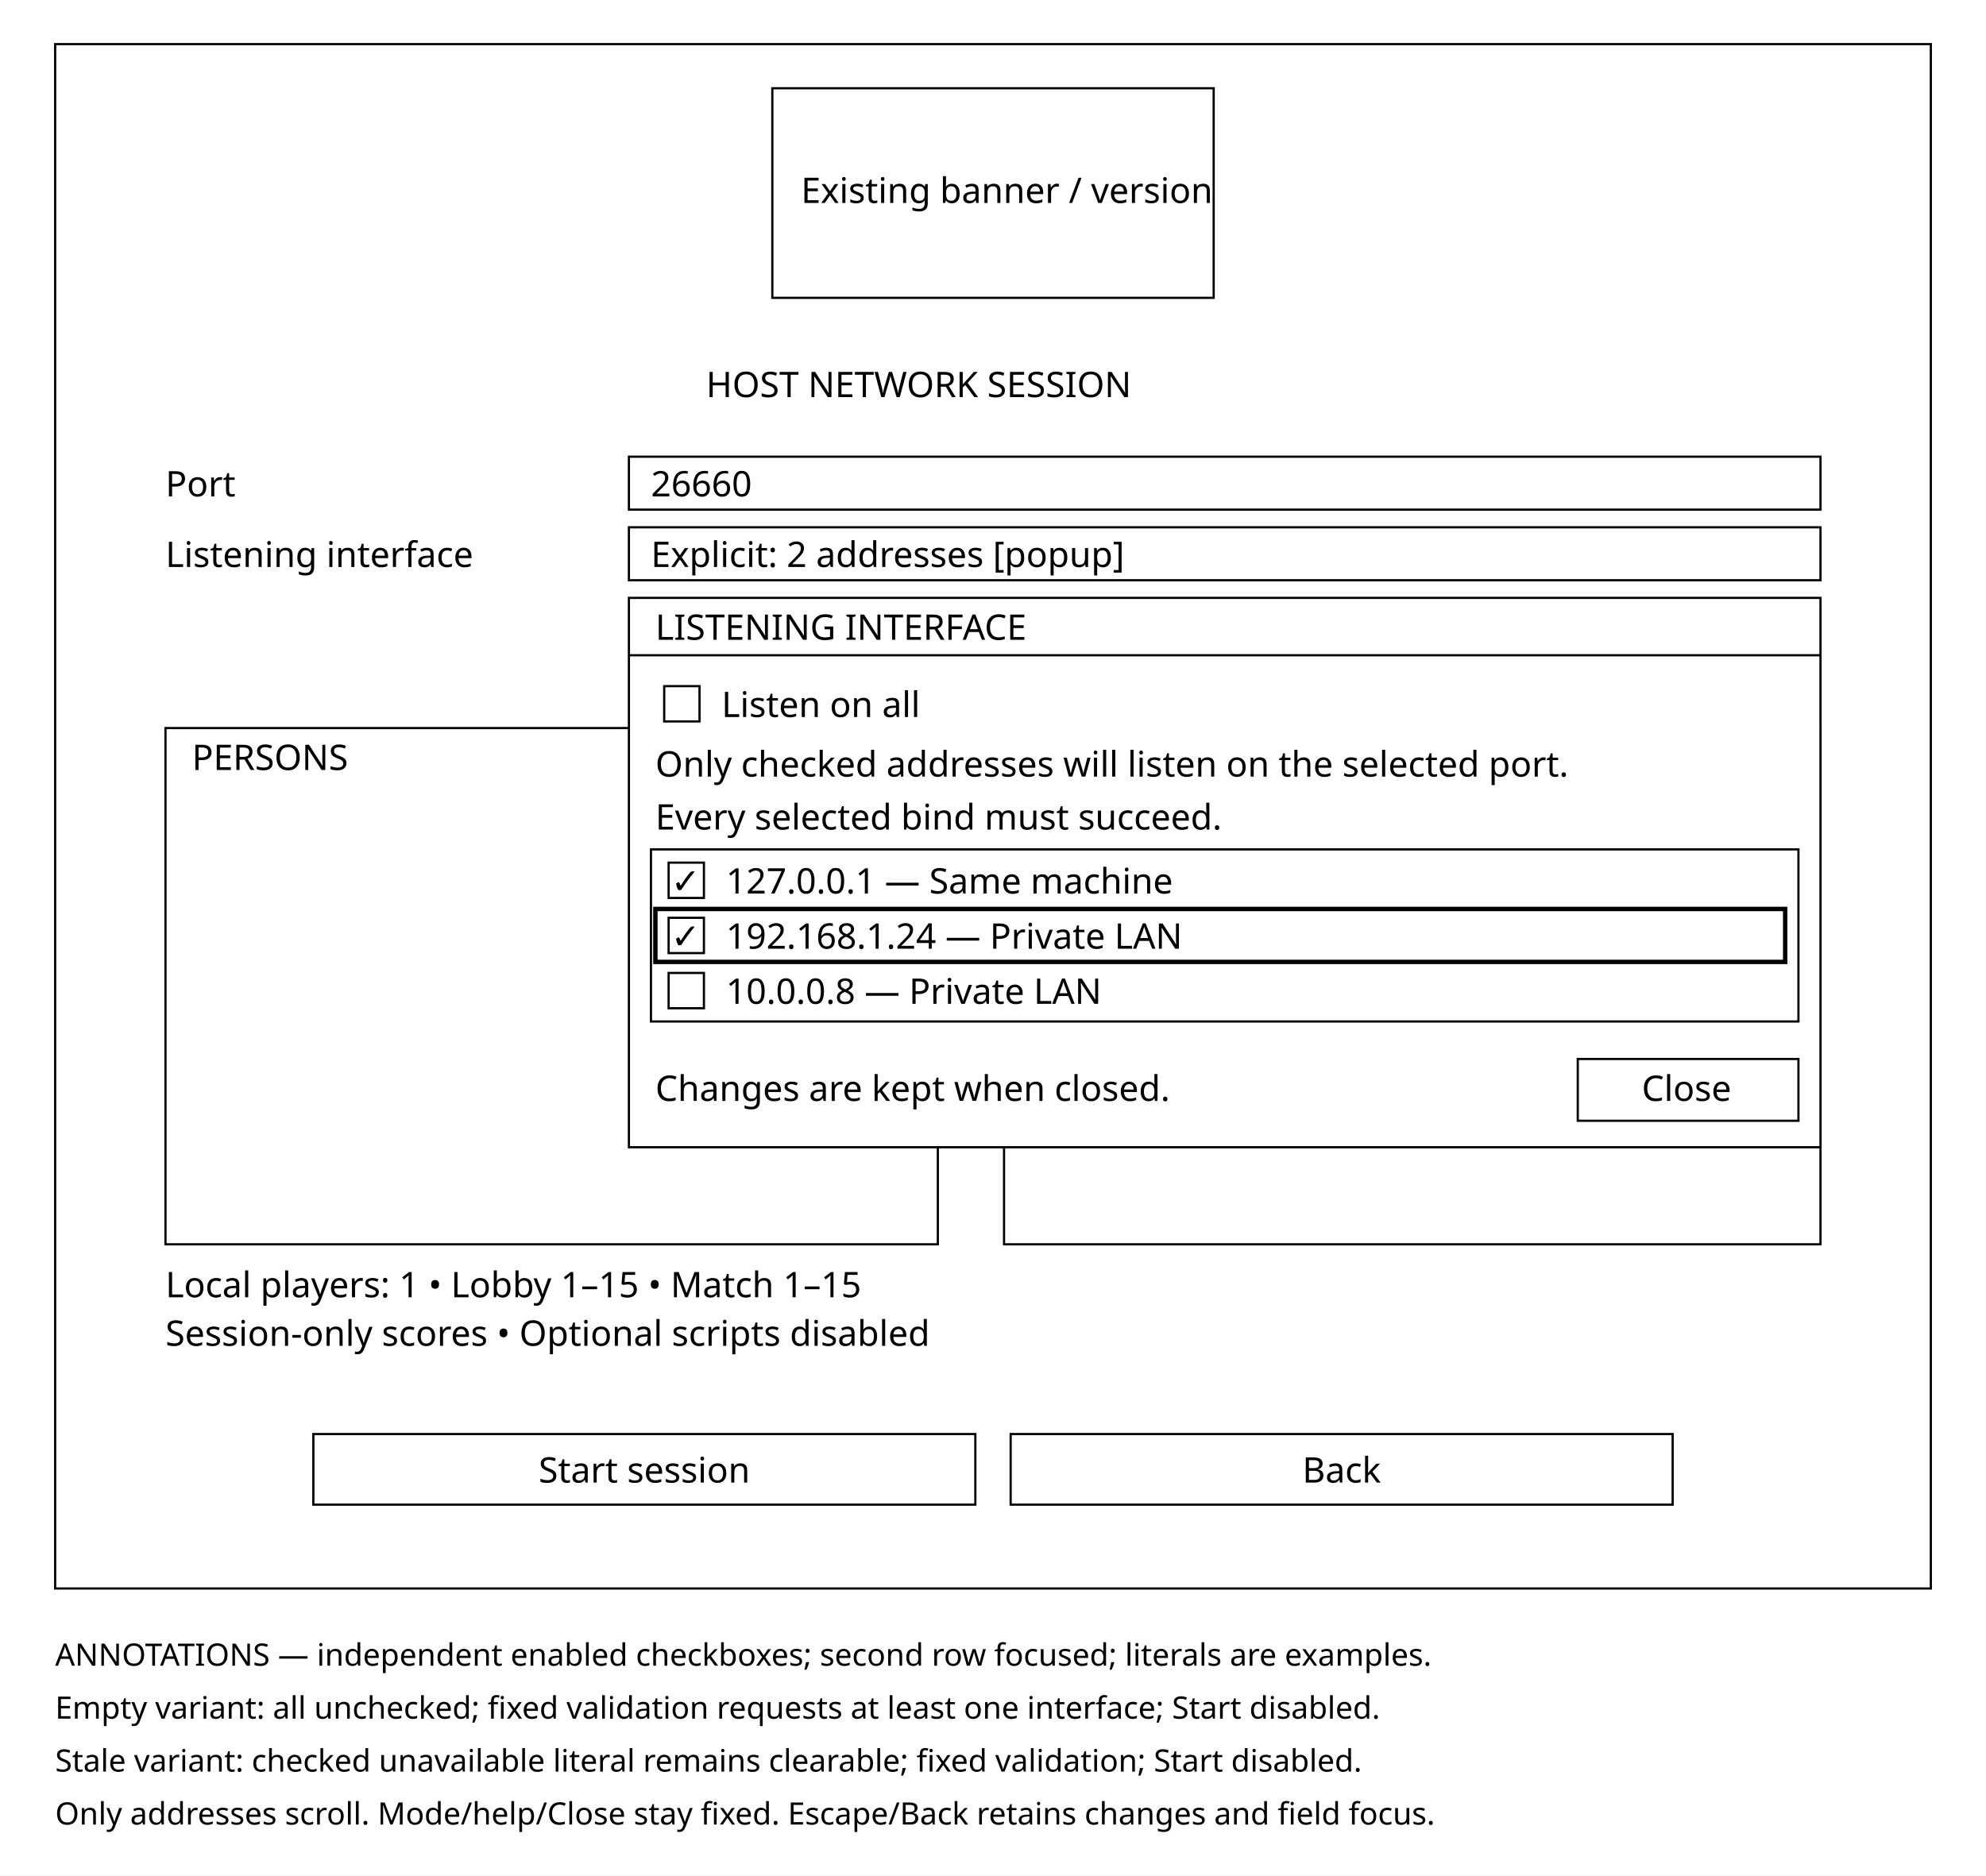
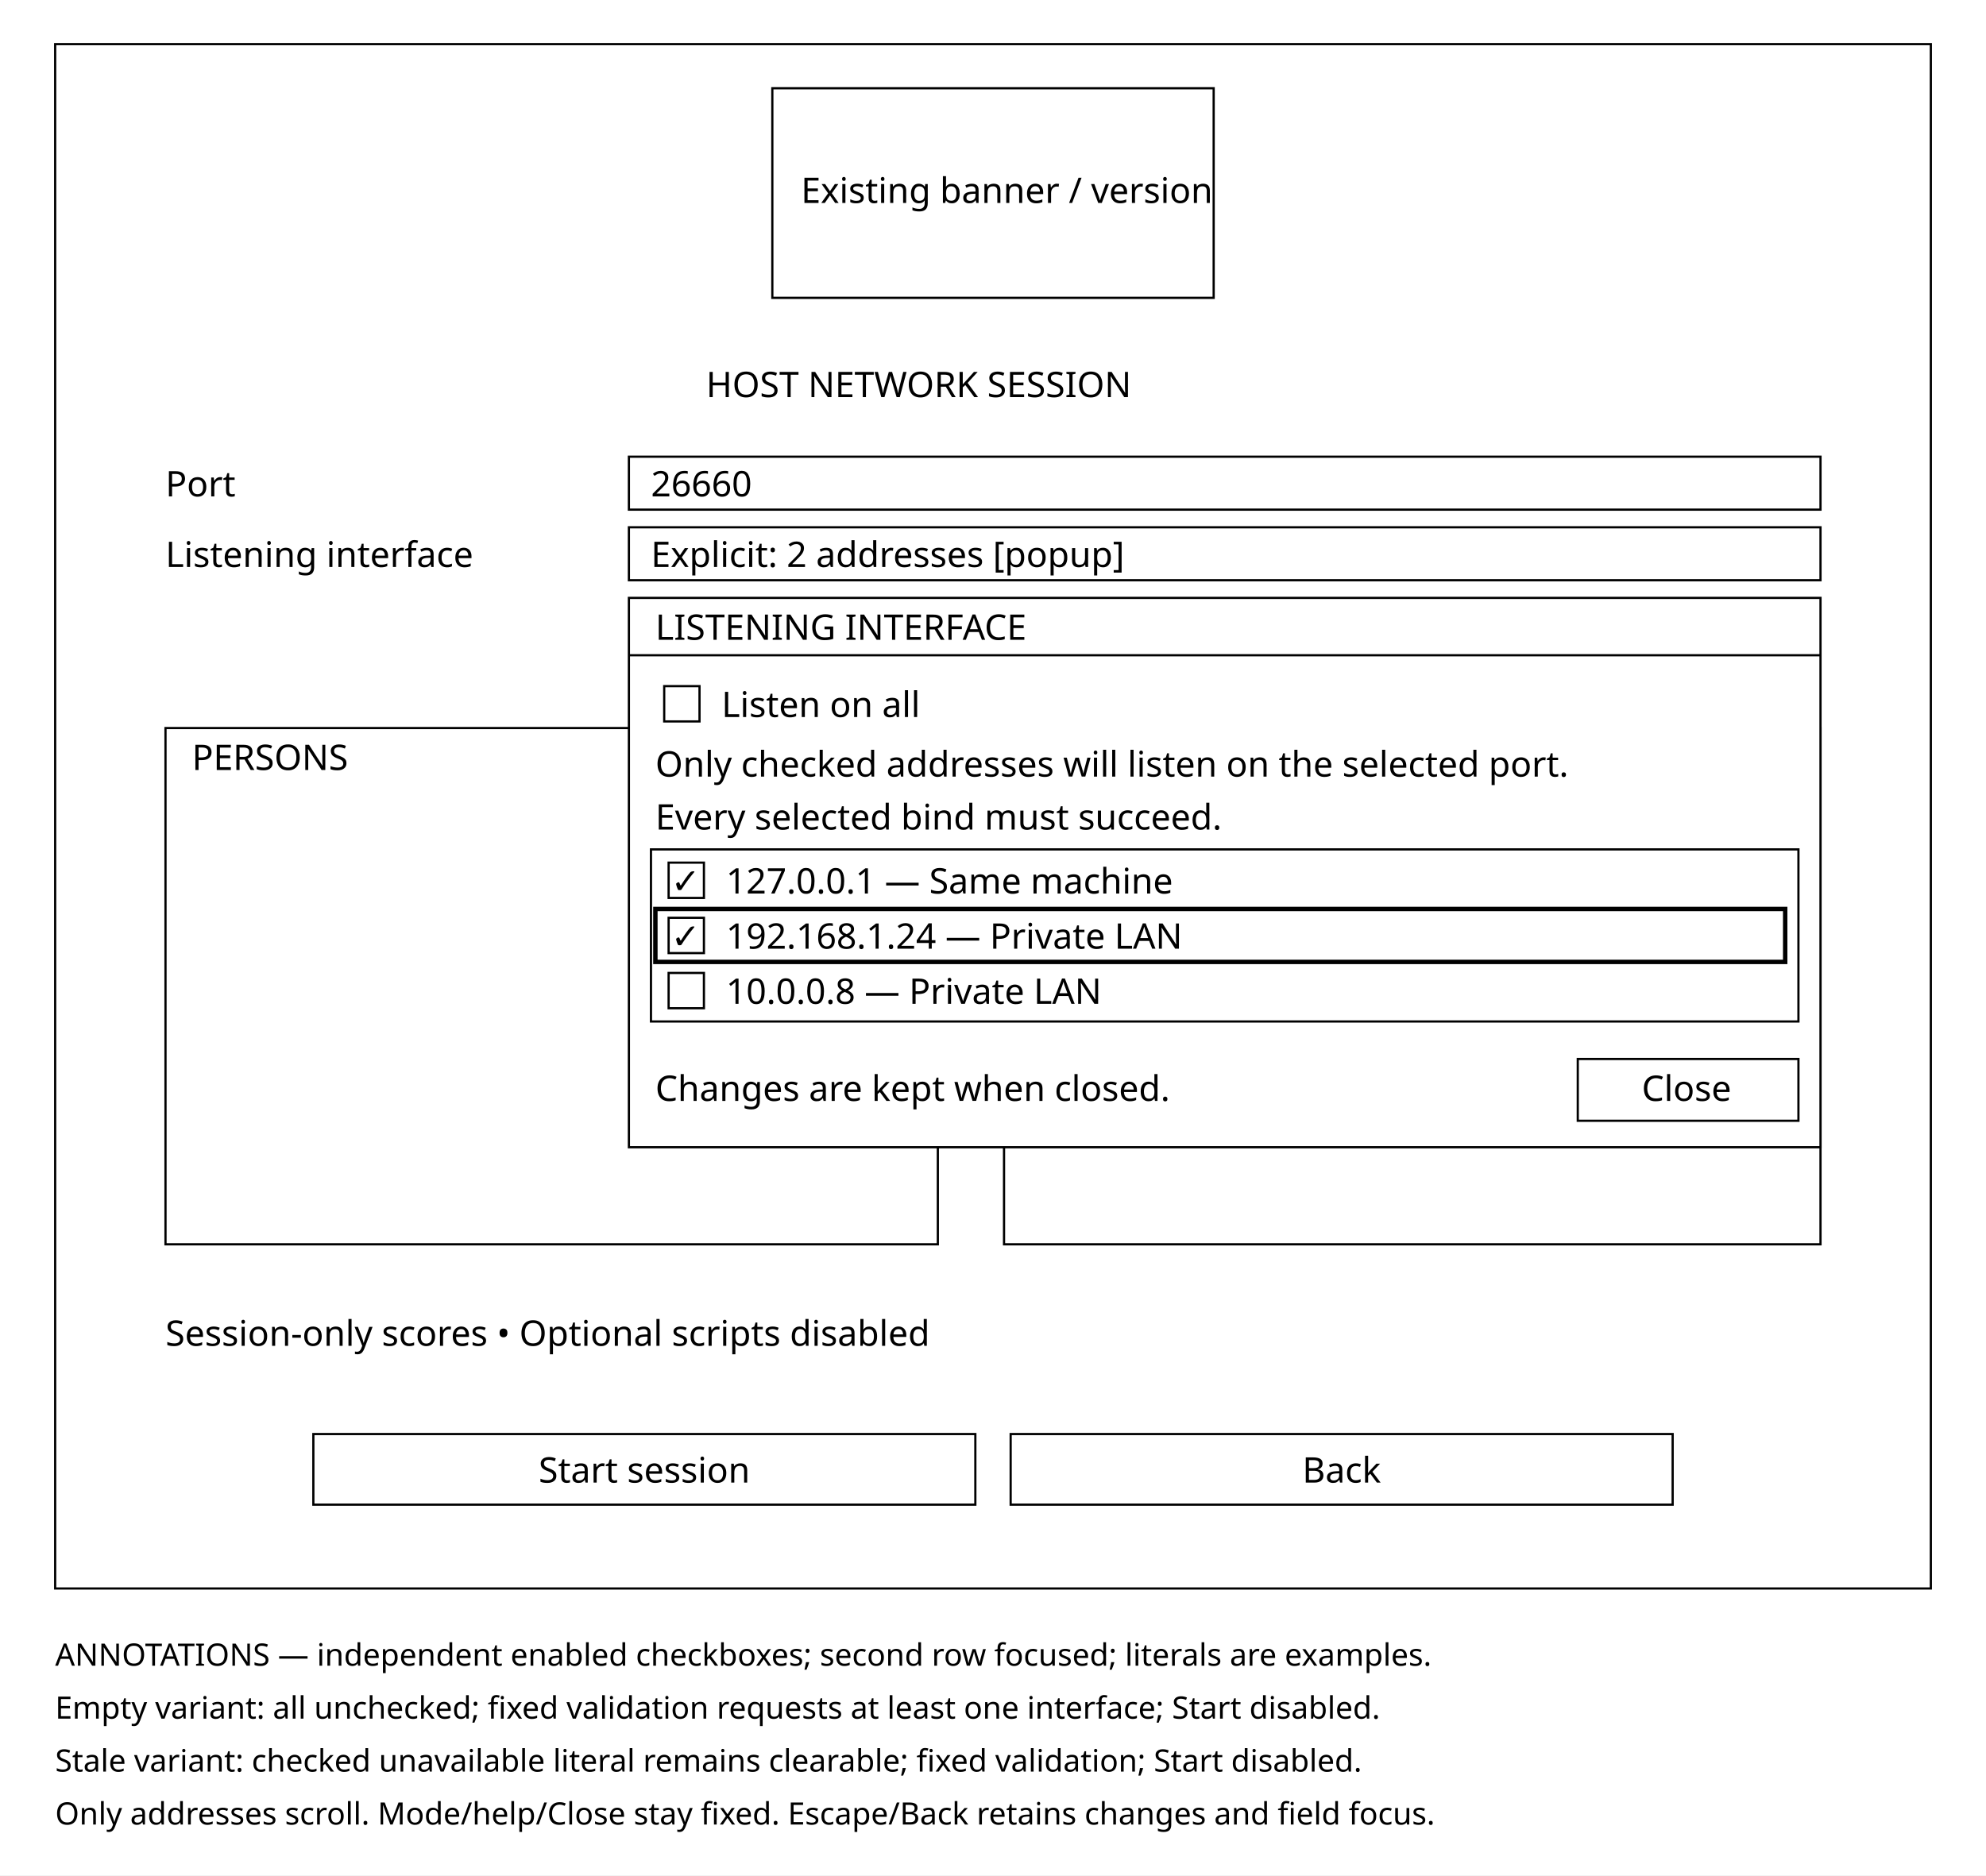
<svg xmlns="http://www.w3.org/2000/svg" width="900" height="850" viewBox="0 0 900 850">
  <rect width="900" height="850" fill="white" />
  <g fill="none" stroke="black">
    <rect x="25" y="20" width="850" height="700" />
    <rect x="350" y="40" width="200" height="95" />
    <rect x="285" y="207" width="540" height="24" />
    <rect x="285" y="239" width="540" height="24" />
    <rect x="75" y="330" width="350" height="234" />
    <rect x="455" y="330" width="370" height="234" />
+     <path d="M455 356H825" />
    <rect x="142" y="650" width="300" height="32" />
    <rect x="458" y="650" width="300" height="32" />
  </g>
  <g fill="black" font-family="sans-serif" font-size="16">
    <text x="363" y="92">Existing banner / version</text>
    <text x="320" y="180">HOST NETWORK SESSION</text>
    <text x="75" y="225">Port</text>
    <text x="295" y="225">26660</text>
    <text x="75" y="257">Listening interface</text>
    <text x="295" y="257">Explicit: 2 addresses [popup]</text>
    <text x="87" y="349">PERSONS</text>
-     <text x="75" y="588">Local players: 1 • Lobby 1–15 • Match 1–15</text>
+     <text x="467" y="349" textLength="208" lengthAdjust="spacingAndGlyphs">LOCAL PLAYERS AND CONTROLS</text>
+     <text x="819" y="349" text-anchor="end" textLength="128" lengthAdjust="spacingAndGlyphs">Local players: 1</text>
    <text x="75" y="610">Session-only scores • Optional scripts disabled</text>
    <text x="292" y="672" text-anchor="middle">Start session</text>
    <text x="608" y="672" text-anchor="middle">Back</text>
  </g>
  <rect x="285" y="271" width="540" height="249" fill="white" stroke="black" />
  <g fill="none" stroke="black">
    <path d="M285 297H825" />
    <rect x="301" y="311" width="16" height="16" />
    <rect x="295" y="385" width="520" height="78" />
    <rect x="303" y="391" width="16" height="16" />
    <rect x="303" y="416" width="16" height="16" />
    <rect x="297" y="412" width="512" height="24" stroke-width="2" />
    <rect x="303" y="441" width="16" height="16" />
    <rect x="715" y="480" width="100" height="28" />
  </g>
  <g fill="black" font-family="sans-serif" font-size="16">
    <text x="297" y="290">LISTENING INTERFACE</text>
    <text x="327" y="325">Listen on all</text>
    <text x="297" y="352">Only checked addresses will listen on the selected port.</text>
    <text x="297" y="376">Every selected bind must succeed.</text>
    <text x="304" y="405">✓</text>
    <text x="329" y="405">127.0.0.1 — Same machine</text>
    <text x="304" y="430">✓</text>
    <text x="329" y="430">192.168.1.24 — Private LAN</text>
    <text x="329" y="455">10.0.0.8 — Private LAN</text>
    <text x="297" y="499">Changes are kept when closed.</text>
    <text x="744" y="499">Close</text>
  </g>
  <g fill="black" font-family="sans-serif" font-size="14">
    <text x="25" y="755">ANNOTATIONS — independent enabled checkboxes; second row focused; literals are examples.</text>
    <text x="25" y="779">Empty variant: all unchecked; fixed validation requests at least one interface; Start disabled.</text>
    <text x="25" y="803">Stale variant: checked unavailable literal remains clearable; fixed validation; Start disabled.</text>
    <text x="25" y="827">Only addresses scroll. Mode/help/Close stay fixed. Escape/Back retains changes and field focus.</text>
  </g>
</svg>
